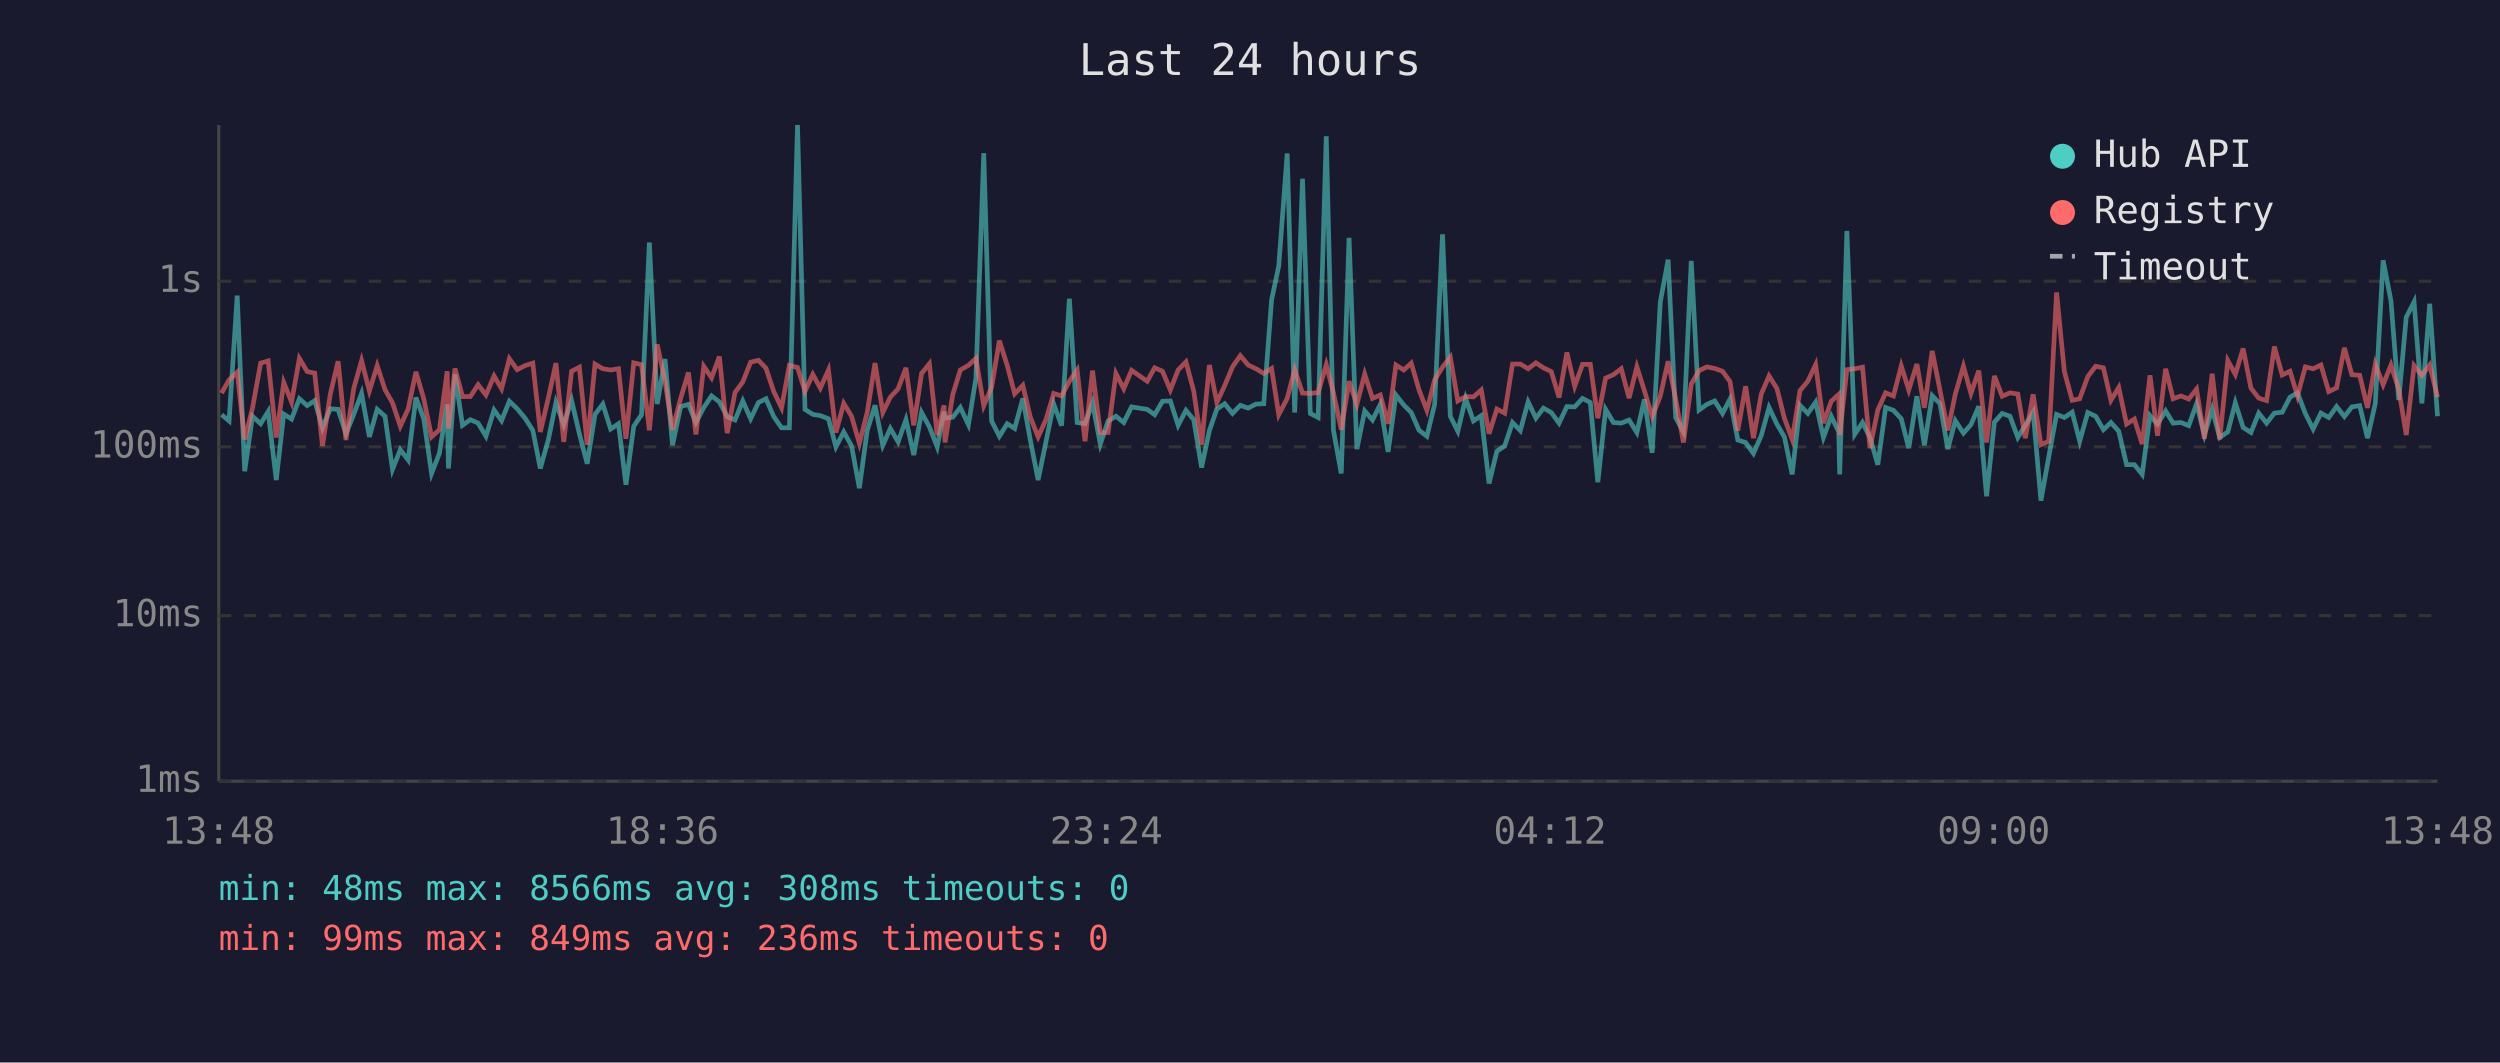
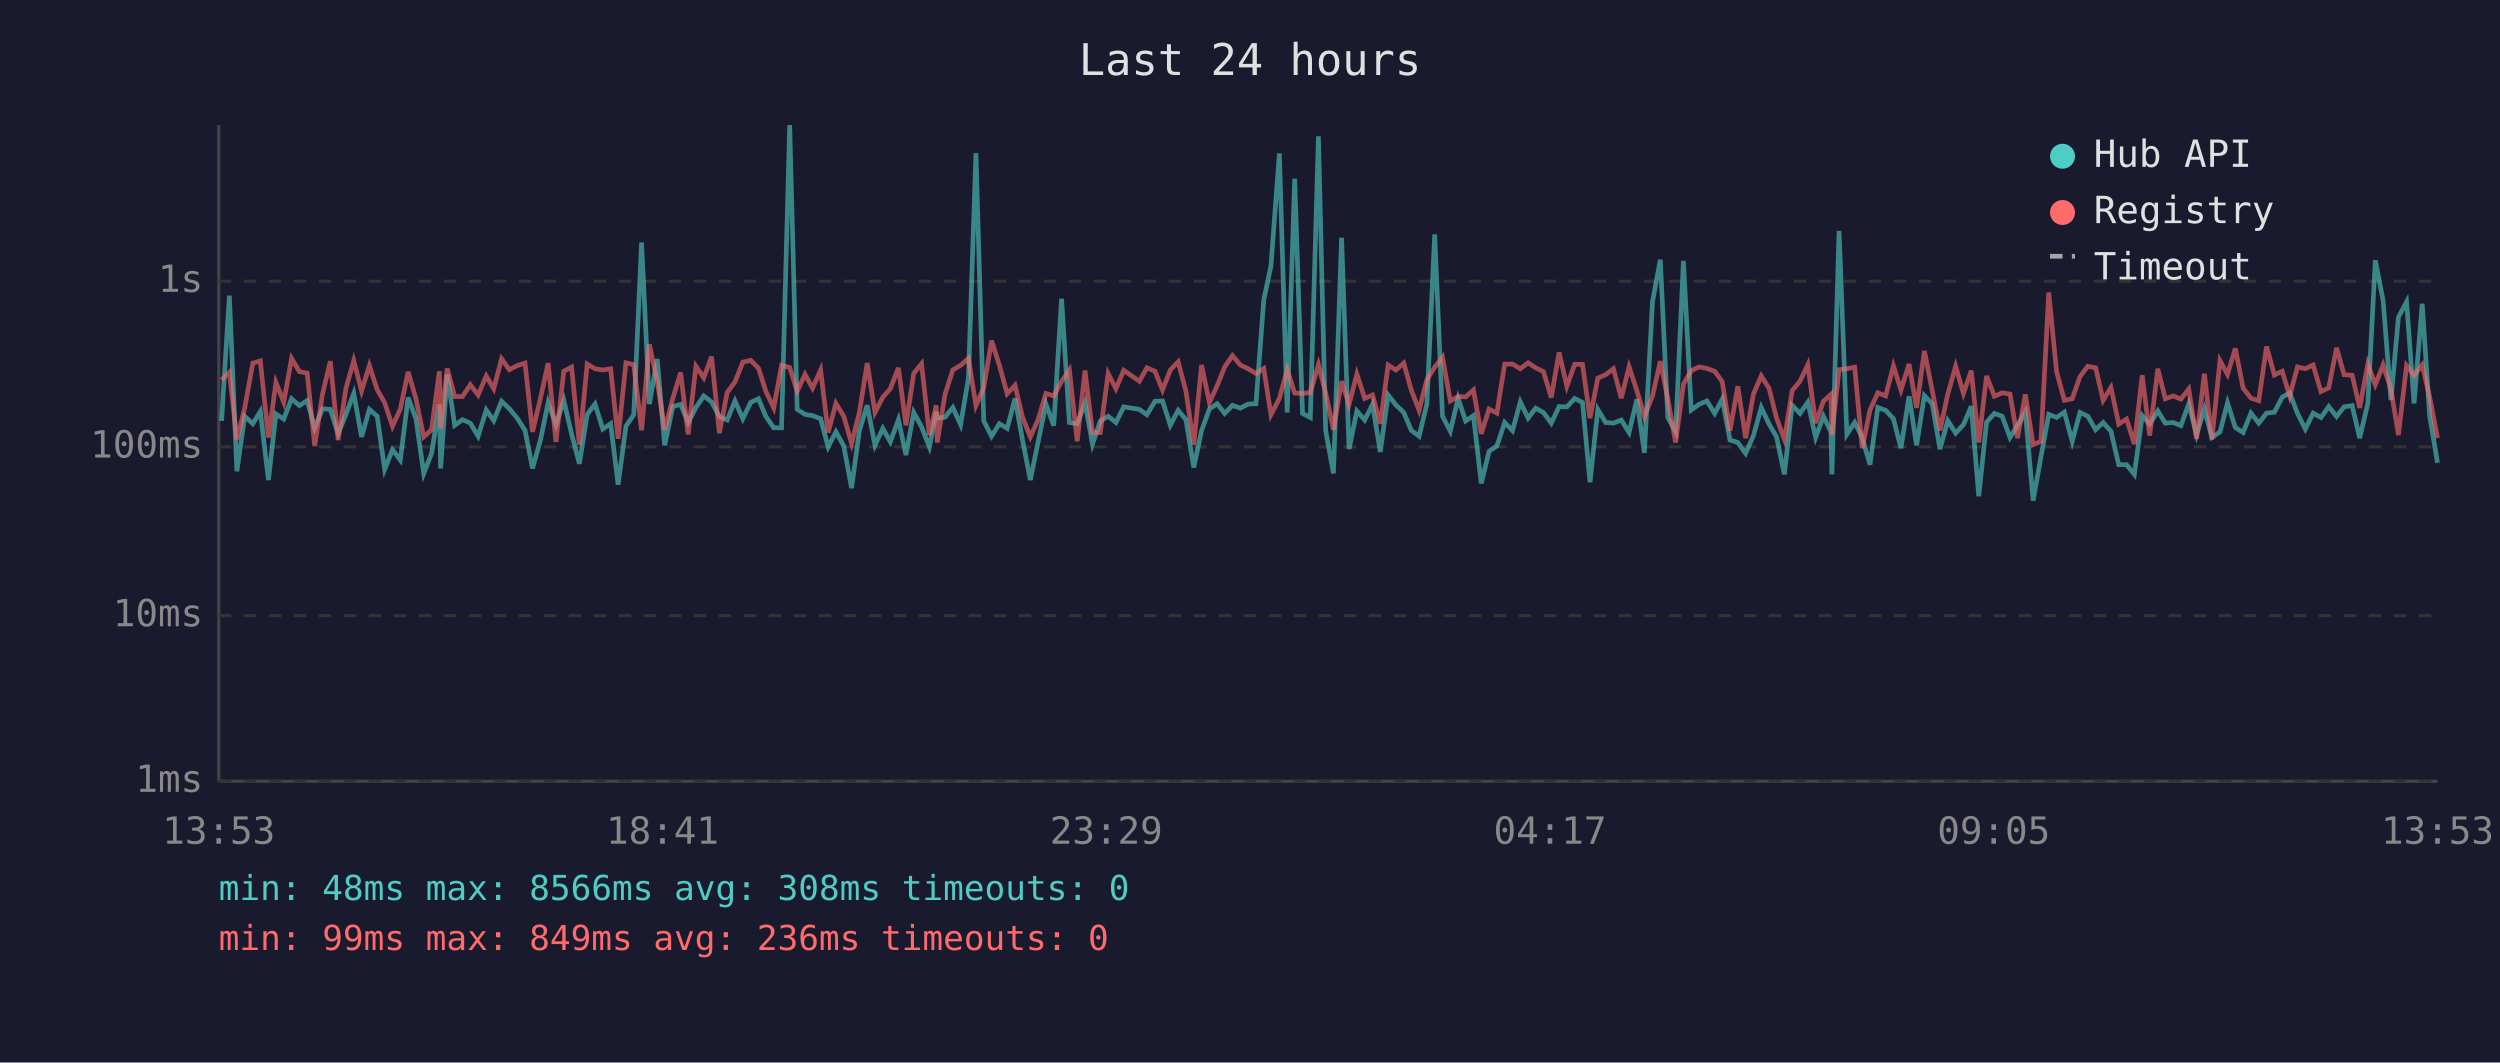
<svg xmlns="http://www.w3.org/2000/svg" viewBox="0 0 800 340" font-family="monospace" font-size="12">
  <rect width="800" height="340" fill="#1a1a2e" />
  <text x="400" y="24" fill="#e0e0e0" font-size="14" text-anchor="middle">Last 24 hours</text>
  <line x1="70" y1="40" x2="70" y2="250" stroke="#444" stroke-width="1" />
  <line x1="70" y1="250" x2="780" y2="250" stroke="#444" stroke-width="1" />
  <line x1="70" y1="250" x2="780" y2="250" stroke="#333" stroke-width="1" stroke-dasharray="4" />
  <text x="65" y="250" fill="#888" text-anchor="end" dominant-baseline="middle">1ms</text>
  <line x1="70" y1="197" x2="780" y2="197" stroke="#333" stroke-width="1" stroke-dasharray="4" />
  <text x="65" y="197" fill="#888" text-anchor="end" dominant-baseline="middle">10ms</text>
  <line x1="70" y1="143" x2="780" y2="143" stroke="#333" stroke-width="1" stroke-dasharray="4" />
  <text x="65" y="143" fill="#888" text-anchor="end" dominant-baseline="middle">100ms</text>
  <line x1="70" y1="90" x2="780" y2="90" stroke="#333" stroke-width="1" stroke-dasharray="4" />
  <text x="65" y="90" fill="#888" text-anchor="end" dominant-baseline="middle">1s</text>
-   <text x="70" y="270" fill="#888" text-anchor="middle">13:48</text>
-   <text x="212" y="270" fill="#888" text-anchor="middle">18:36</text>
-   <text x="354" y="270" fill="#888" text-anchor="middle">23:24</text>
-   <text x="496" y="270" fill="#888" text-anchor="middle">04:12</text>
-   <text x="638" y="270" fill="#888" text-anchor="middle">09:00</text>
-   <text x="780" y="270" fill="#888" text-anchor="middle">13:48</text>
-   <polyline points="70.9,132.7 73.3,134.7 75.9,94.6 78.3,150.8 80.8,133.2 83.4,135.6 85.8,131.7 88.4,153.6 90.8,132.5 93.3,134.1 95.8,127.6 98.3,129.8 100.7,128.2 103.2,136.9 105.7,130.8 108.2,131.0 110.7,138.8 113.2,132.6 115.7,125.9 118.2,139.8 120.7,131.0 123.2,133.2 125.6,150.2 128.1,143.9 130.6,147.2 133.1,127.2 135.6,134.0 138.1,151.5 140.6,145.1 143.1,129.4 143.5,149.9 145.6,119.8 148.0,136.1 150.5,134.3 153.0,135.4 155.5,139.6 158.1,131.2 160.5,134.6 163.0,128.4 165.5,130.8 168.0,133.8 170.5,137.7 172.9,149.9 175.5,140.6 177.9,128.8 180.4,135.9 182.9,128.1 185.4,138.8 187.9,148.4 190.4,132.6 192.9,129.3 195.4,137.3 197.9,135.6 200.3,155.1 202.8,136.4 205.3,132.7 207.8,77.6 210.3,129.3 212.8,114.9 215.2,142.5 217.8,130.1 220.3,129.4 222.7,135.2 225.2,130.4 227.7,126.7 230.2,128.6 232.7,133.3 235.2,134.4 237.7,128.3 240.2,134.0 242.7,128.8 245.1,127.6 247.6,133.3 250.1,136.9 252.6,136.9 255.2,40.0 257.6,131.0 260.1,132.6 262.5,133.0 265.1,134.0 267.5,143.0 270.0,138.2 272.5,142.7 275.0,156.2 277.5,137.8 280.0,129.7 282.5,142.5 284.9,137.1 287.4,141.4 289.9,134.3 292.4,145.6 294.9,132.0 297.4,136.6 299.9,143.0 302.1,131.7 302.4,133.8 304.9,133.5 307.3,130.4 309.9,135.9 312.3,121.0 314.8,49.0 317.3,134.7 319.8,139.6 322.3,135.6 324.7,137.1 327.3,127.5 329.7,140.8 332.2,153.6 334.7,141.4 337.2,129.3 339.7,136.2 342.2,95.6 344.7,135.2 347.2,135.6 349.6,128.9 352.1,142.1 354.6,134.7 357.1,133.2 359.6,135.2 362.1,130.2 367.1,131.0 369.5,132.7 372.0,128.4 374.5,128.3 377.0,136.1 379.5,131.3 382.0,134.3 384.5,149.6 387.0,137.8 389.4,130.9 391.9,129.2 394.4,132.3 396.9,129.7 399.4,130.6 401.9,129.3 404.4,129.2 406.9,96.0 409.2,85.1 411.9,49.1 414.3,132.0 416.8,57.2 419.3,132.3 421.8,133.6 424.4,43.6 426.7,137.7 429.2,151.5 431.7,76.1 434.2,143.7 436.7,131.5 439.2,134.4 441.7,129.4 444.2,144.6 446.7,126.4 449.2,129.6 451.6,132.0 454.1,137.7 456.6,139.6 459.1,129.3 461.6,75.0 464.1,133.2 466.5,138.0 469.0,127.5 471.5,134.7 474.0,133.0 476.5,154.7 479.0,144.4 481.5,142.7 484.0,135.2 486.5,137.8 489.0,128.6 491.5,133.8 493.9,130.6 496.4,132.0 498.9,135.4 501.4,130.1 503.9,130.2 506.4,127.5 508.9,128.8 511.3,154.3 513.8,131.0 516.3,135.2 518.8,135.4 521.3,134.4 523.8,138.4 526.2,127.8 528.7,144.9 531.3,96.6 533.8,83.1 536.2,133.6 538.7,138.2 541.2,83.5 543.7,131.2 546.2,129.4 548.7,128.3 551.2,132.3 553.6,127.7 556.1,140.8 558.6,141.6 561.1,145.1 563.6,139.4 566.1,130.4 568.6,135.7 571.0,139.8 573.5,151.8 576.0,129.7 578.5,132.3 581.0,128.7 583.5,140.0 586.0,133.2 588.4,138.2 588.7,151.8 591.0,73.9 593.5,139.0 596.0,135.2 598.4,140.0 600.9,148.7 603.4,130.4 605.9,131.3 608.4,134.0 610.8,143.4 613.4,126.8 615.8,142.5 618.3,126.6 620.8,129.2 623.3,143.7 625.7,134.6 628.3,138.6 630.7,135.9 633.2,130.0 635.7,158.8 638.2,135.1 640.7,132.3 643.2,133.2 645.7,140.0 648.1,136.1 650.6,131.9 653.1,160.2 655.6,146.2 658.1,132.6 660.6,133.6 663.1,131.9 665.5,141.2 668.1,132.0 670.6,133.2 673.1,137.5 675.5,135.2 678.0,138.0 680.5,148.7 683.0,148.7 685.5,151.8 688.0,133.0 690.4,135.7 693.0,131.5 695.4,135.4 697.9,135.2 700.4,136.2 702.9,129.2 705.4,139.2 707.9,130.9 710.3,140.0 712.9,138.2 715.3,128.9 717.8,136.8 720.3,138.4 722.8,132.2 725.3,135.4 727.8,132.2 730.3,131.9 732.8,127.1 735.2,125.7 737.7,132.3 740.2,137.3 742.7,132.2 745.2,133.6 747.7,130.1 750.2,133.3 752.6,130.2 755.1,129.8 757.6,140.2 760.1,129.1 762.6,83.3 765.1,96.2 767.6,128.0 770.0,101.5 772.5,96.6 775.0,129.1 777.5,97.2 780.0,133.2" fill="none" stroke="#4ecdc4" stroke-width="1.5" opacity="0.6" />
-   <polyline points="70.9,125.8 73.3,121.6 75.9,119.1 78.3,140.6 80.8,130.6 83.4,116.2 85.8,115.5 88.4,140.0 90.8,122.4 93.3,128.7 95.8,114.7 98.3,118.9 100.7,119.4 103.2,142.7 105.7,126.1 108.2,115.6 110.7,140.8 113.2,124.3 115.7,115.4 118.2,125.1 120.7,117.0 123.2,124.7 125.6,128.9 128.1,136.4 130.6,130.9 133.1,119.0 135.6,127.6 138.1,139.8 140.6,137.5 143.1,118.8 143.5,137.1 145.6,117.9 148.0,126.9 150.5,126.9 153.0,123.1 155.5,126.4 158.1,120.3 160.5,124.4 163.0,114.8 165.5,118.3 168.0,117.0 170.5,116.2 172.9,138.2 175.5,127.2 177.9,116.2 180.4,141.4 182.9,118.8 185.4,117.5 187.9,142.3 190.4,116.5 192.9,118.0 195.4,118.4 197.9,118.0 200.3,140.4 202.8,116.1 205.3,116.7 207.8,137.7 210.3,110.2 212.8,122.0 215.2,137.5 217.8,127.5 220.3,119.2 222.7,139.0 225.2,117.2 227.7,120.9 230.2,114.1 232.7,138.6 235.2,125.6 237.7,122.2 240.2,115.9 242.7,115.3 245.1,117.8 247.6,125.3 250.1,130.5 252.6,116.9 255.2,117.6 257.6,125.2 260.1,119.8 262.5,124.2 265.1,118.4 267.5,138.4 270.0,129.1 272.5,133.2 275.0,141.9 277.5,132.0 280.0,116.2 282.5,132.0 284.9,127.1 287.4,124.4 289.9,117.7 292.4,136.1 294.9,119.5 297.4,116.4 299.9,139.2 302.1,129.7 302.4,141.6 304.9,126.2 307.3,118.4 309.9,116.9 312.3,114.7 314.8,129.8 317.3,124.0 319.8,109.0 322.3,116.9 324.7,126.0 327.3,123.3 329.7,133.5 332.2,139.8 334.7,134.3 337.2,125.9 339.7,126.7 342.2,122.0 344.7,118.4 347.2,141.2 349.6,118.6 352.1,138.4 354.6,138.4 357.1,119.5 359.6,124.4 362.1,118.5 367.1,122.0 369.5,117.7 372.0,118.8 374.5,124.8 377.0,118.4 379.5,115.8 382.0,125.2 384.5,142.3 387.0,116.8 389.4,128.8 391.9,123.4 394.4,117.4 396.9,113.8 399.4,116.8 401.9,118.0 404.4,119.5 406.9,117.9 409.2,132.7 411.9,127.5 414.3,118.3 416.8,125.8 419.3,125.9 421.8,125.6 424.4,116.7 426.7,125.7 429.2,137.5 431.7,122.0 434.2,129.4 436.7,119.7 439.2,127.5 441.7,126.4 444.2,135.6 446.7,116.8 449.2,118.4 451.6,116.2 454.1,124.8 456.6,131.3 459.1,121.5 461.6,117.5 464.1,114.3 466.5,128.3 469.0,126.9 471.5,127.0 474.0,124.8 476.5,138.8 479.0,130.9 481.5,132.2 484.0,116.5 486.5,116.5 489.0,118.0 491.5,116.1 493.9,117.7 496.4,118.9 498.9,127.2 501.4,112.8 503.9,123.6 506.4,116.6 508.9,116.6 511.3,133.8 513.8,121.0 516.3,119.9 518.8,118.0 521.3,127.4 523.8,117.4 526.2,125.0 528.7,133.3 531.3,126.7 533.8,115.6 536.2,127.7 538.7,141.6 541.2,122.9 543.7,118.6 546.2,117.4 548.7,117.9 551.2,118.8 553.6,122.1 556.1,137.8 558.6,123.6 561.1,140.2 563.6,126.1 566.1,120.3 568.6,124.3 571.0,133.8 573.5,140.6 576.0,125.0 578.5,122.0 581.0,116.7 583.5,135.4 586.0,128.4 588.4,126.2 588.7,139.2 591.0,118.3 593.5,118.0 596.0,117.5 598.4,143.4 600.9,131.2 603.4,125.7 605.9,126.7 608.4,117.1 610.8,124.8 613.4,116.5 615.8,130.5 618.3,112.3 620.8,124.9 623.3,137.7 625.7,126.1 628.3,117.2 630.7,125.9 633.2,118.6 635.7,141.6 638.2,120.3 640.7,126.8 643.2,125.7 645.7,126.1 648.1,140.2 650.6,126.2 653.1,142.3 655.6,141.2 658.1,93.6 660.6,118.9 663.1,128.1 665.5,127.6 668.1,120.5 670.6,117.2 673.1,117.7 675.5,128.1 678.0,124.0 680.5,135.7 683.0,134.1 685.5,142.1 688.0,120.1 690.4,139.4 693.0,118.0 695.4,127.6 697.9,126.7 700.4,127.7 702.9,124.5 705.4,140.4 707.9,119.6 710.3,140.6 712.9,115.4 715.3,119.8 717.8,111.5 720.3,124.2 722.8,127.4 725.3,128.2 727.8,110.9 730.3,120.0 732.8,118.8 735.2,126.7 737.7,117.4 740.2,118.0 742.7,116.8 745.2,125.3 747.7,124.1 750.2,111.3 752.6,119.9 755.1,120.1 757.6,130.5 760.1,116.5 762.6,123.1 765.1,116.8 767.6,124.5 770.0,139.2 772.5,117.0 775.0,120.1 777.5,116.8 780.0,127.1" fill="none" stroke="#ff6b6b" stroke-width="1.5" opacity="0.6" />
+   <text x="70" y="270" fill="#888" text-anchor="middle">13:53</text>
+   <text x="212" y="270" fill="#888" text-anchor="middle">18:41</text>
+   <text x="354" y="270" fill="#888" text-anchor="middle">23:29</text>
+   <text x="496" y="270" fill="#888" text-anchor="middle">04:17</text>
+   <text x="638" y="270" fill="#888" text-anchor="middle">09:05</text>
+   <text x="780" y="270" fill="#888" text-anchor="middle">13:53</text>
+   <polyline points="70.9,134.7 73.4,94.6 75.8,150.8 78.3,133.2 80.9,135.6 83.3,131.7 85.9,153.6 88.3,132.5 90.8,134.1 93.3,127.6 95.8,129.8 98.3,128.2 100.7,136.9 103.2,130.8 105.7,131.0 108.2,138.8 110.7,132.6 113.2,125.9 115.7,139.8 118.2,131.0 120.7,133.2 123.1,150.2 125.6,143.9 128.1,147.2 130.6,127.2 133.1,134.0 135.6,151.5 138.1,145.1 140.6,129.4 141.0,149.9 143.1,119.8 145.5,136.1 148.0,134.3 150.5,135.4 153.0,139.6 155.6,131.2 158.0,134.6 160.5,128.4 163.0,130.8 165.5,133.8 168.0,137.7 170.4,149.9 173.0,140.6 175.4,128.8 177.9,135.9 180.4,128.1 182.9,138.8 185.4,148.4 187.9,132.6 190.4,129.3 192.9,137.3 195.4,135.6 197.8,155.1 200.3,136.4 202.8,132.7 205.3,77.6 207.8,129.3 210.3,114.9 212.7,142.5 215.3,130.1 217.8,129.4 220.2,135.2 222.7,130.4 225.2,126.7 227.7,128.6 230.2,133.3 232.7,134.4 235.2,128.3 237.7,134.0 240.2,128.8 242.7,127.6 245.1,133.3 247.6,136.9 250.1,136.9 252.7,40.0 255.1,131.0 257.6,132.6 260.0,133.0 262.6,134.0 265.0,143.0 267.5,138.2 270.0,142.7 272.5,156.2 275.0,137.8 277.5,129.7 280.0,142.5 282.5,137.1 284.9,141.4 287.5,134.3 289.9,145.6 292.4,132.0 294.9,136.6 297.4,143.0 299.6,131.7 299.9,133.8 302.4,133.5 304.9,130.4 307.4,135.9 309.9,121.0 312.3,49.0 314.8,134.7 317.3,139.6 319.8,135.6 322.3,137.1 324.8,127.5 327.2,140.8 329.7,153.6 332.2,141.4 334.7,129.3 337.2,136.2 339.7,95.6 342.2,135.2 344.7,135.6 347.2,128.9 349.6,142.1 352.1,134.7 354.6,133.2 357.1,135.2 359.6,130.2 364.6,131.0 367.0,132.7 369.6,128.4 372.0,128.3 374.5,136.1 377.0,131.3 379.5,134.3 382.0,149.6 384.5,137.8 387.0,130.9 389.5,129.2 391.9,132.3 394.4,129.7 396.9,130.6 399.4,129.3 401.9,129.2 404.4,96.0 406.7,85.1 409.4,49.1 411.9,132.0 414.3,57.2 416.8,132.3 419.3,133.6 421.9,43.6 424.2,137.7 426.7,151.5 429.3,76.1 431.7,143.7 434.2,131.5 436.7,134.4 439.2,129.4 441.7,144.6 444.2,126.4 446.7,129.6 449.2,132.0 451.6,137.7 454.1,139.6 456.6,129.3 459.1,75.0 461.6,133.2 464.1,138.0 466.6,127.5 469.0,134.7 471.5,133.0 474.0,154.7 476.5,144.4 479.0,142.7 481.5,135.2 484.0,137.8 486.5,128.6 489.0,133.8 491.4,130.6 493.9,132.0 496.4,135.4 498.9,130.1 501.4,130.2 503.9,127.5 506.4,128.8 508.8,154.3 511.3,131.0 513.8,135.2 516.3,135.4 518.8,134.4 521.3,138.4 523.8,127.8 526.2,144.9 528.8,96.6 531.3,83.1 533.7,133.6 536.2,138.2 538.7,83.5 541.2,131.2 543.7,129.4 546.2,128.3 548.7,132.3 551.1,127.7 553.6,140.8 556.1,141.6 558.6,145.1 561.1,139.4 563.6,130.4 566.1,135.7 568.5,139.8 571.0,151.8 573.5,129.7 576.0,132.3 578.5,128.7 581.0,140.0 583.5,133.2 585.9,138.2 586.2,151.8 588.5,73.9 591.0,139.0 593.5,135.2 595.9,140.0 598.4,148.7 600.9,130.4 603.4,131.3 605.9,134.0 608.3,143.4 610.9,126.8 613.3,142.5 615.8,126.6 618.3,129.2 620.8,143.7 623.3,134.6 625.8,138.6 628.3,135.9 630.8,130.0 633.2,158.8 635.7,135.1 638.2,132.3 640.7,133.2 643.2,140.0 645.6,136.1 648.1,131.9 650.6,160.2 653.1,146.2 655.6,132.6 658.1,133.6 660.6,131.9 663.1,141.2 665.6,132.0 668.1,133.2 670.6,137.5 673.0,135.2 675.5,138.0 678.0,148.7 680.5,148.7 683.0,151.8 685.5,133.0 687.9,135.7 690.5,131.5 692.9,135.4 695.4,135.2 697.9,136.2 700.4,129.2 702.9,139.2 705.4,130.9 707.8,140.0 710.4,138.2 712.8,128.9 715.3,136.8 717.8,138.4 720.3,132.2 722.8,135.4 725.3,132.2 727.8,131.9 730.3,127.1 732.7,125.7 735.2,132.3 737.7,137.3 740.2,132.2 742.7,133.6 745.2,130.1 747.7,133.3 750.1,130.2 752.7,129.8 755.1,140.2 757.7,129.1 760.1,83.3 762.6,96.2 765.1,128.0 767.5,101.5 770.1,96.6 772.5,129.1 775.1,97.2 777.5,133.2 780.0,148.1" fill="none" stroke="#4ecdc4" stroke-width="1.5" opacity="0.6" />
+   <polyline points="70.9,121.6 73.4,119.1 75.8,140.6 78.3,130.6 80.9,116.2 83.3,115.5 85.9,140.0 88.3,122.4 90.8,128.7 93.3,114.7 95.8,118.9 98.3,119.4 100.7,142.7 103.2,126.1 105.7,115.6 108.2,140.8 110.7,124.3 113.2,115.4 115.7,125.1 118.2,117.0 120.7,124.7 123.1,128.9 125.6,136.4 128.1,130.9 130.6,119.0 133.1,127.6 135.6,139.8 138.1,137.5 140.6,118.8 141.0,137.1 143.1,117.9 145.5,126.9 148.0,126.9 150.5,123.1 153.0,126.4 155.6,120.3 158.0,124.4 160.5,114.8 163.0,118.3 165.5,117.0 168.0,116.2 170.4,138.2 173.0,127.2 175.4,116.2 177.9,141.4 180.4,118.8 182.9,117.5 185.4,142.3 187.9,116.5 190.4,118.0 192.9,118.4 195.4,118.0 197.8,140.4 200.3,116.1 202.8,116.7 205.3,137.7 207.8,110.2 210.3,122.0 212.7,137.5 215.3,127.5 217.8,119.2 220.2,139.0 222.7,117.2 225.2,120.9 227.7,114.1 230.2,138.6 232.7,125.6 235.2,122.2 237.7,115.9 240.2,115.3 242.7,117.8 245.1,125.3 247.6,130.5 250.1,116.9 252.7,117.6 255.1,125.2 257.6,119.8 260.0,124.2 262.6,118.4 265.0,138.4 267.5,129.1 270.0,133.2 272.5,141.9 275.0,132.0 277.5,116.2 280.0,132.0 282.5,127.1 284.9,124.4 287.5,117.7 289.9,136.1 292.4,119.5 294.9,116.4 297.4,139.2 299.6,129.7 299.9,141.6 302.4,126.2 304.9,118.4 307.4,116.9 309.9,114.7 312.3,129.8 314.8,124.0 317.3,109.0 319.8,116.9 322.3,126.0 324.8,123.3 327.2,133.5 329.7,139.8 332.2,134.3 334.7,125.9 337.2,126.7 339.7,122.0 342.2,118.4 344.7,141.2 347.2,118.6 349.6,138.4 352.1,138.4 354.6,119.5 357.1,124.4 359.6,118.5 364.6,122.0 367.0,117.7 369.6,118.8 372.0,124.8 374.5,118.4 377.0,115.8 379.5,125.2 382.0,142.3 384.5,116.8 387.0,128.8 389.5,123.4 391.9,117.4 394.4,113.8 396.9,116.8 399.4,118.0 401.9,119.5 404.4,117.9 406.7,132.7 409.4,127.5 411.9,118.3 414.3,125.8 416.8,125.9 419.3,125.6 421.9,116.7 424.2,125.7 426.7,137.5 429.3,122.0 431.7,129.4 434.2,119.7 436.7,127.5 439.2,126.4 441.7,135.6 444.2,116.8 446.7,118.4 449.2,116.2 451.6,124.8 454.1,131.3 456.6,121.5 459.1,117.5 461.6,114.3 464.1,128.3 466.6,126.9 469.0,127.0 471.5,124.8 474.0,138.8 476.5,130.9 479.0,132.2 481.5,116.5 484.0,116.5 486.5,118.0 489.0,116.1 491.4,117.7 493.9,118.9 496.4,127.2 498.9,112.8 501.4,123.6 503.9,116.6 506.4,116.6 508.8,133.8 511.3,121.0 513.8,119.9 516.3,118.0 518.8,127.4 521.3,117.4 523.8,125.0 526.2,133.3 528.8,126.7 531.3,115.6 533.7,127.7 536.2,141.6 538.7,122.9 541.2,118.6 543.7,117.4 546.2,117.9 548.7,118.8 551.1,122.1 553.6,137.8 556.1,123.6 558.6,140.2 561.1,126.1 563.6,120.3 566.1,124.3 568.5,133.8 571.0,140.6 573.5,125.0 576.0,122.0 578.5,116.7 581.0,135.4 583.5,128.4 585.9,126.2 586.2,139.2 588.5,118.3 591.0,118.0 593.5,117.5 595.9,143.4 598.4,131.2 600.9,125.7 603.4,126.7 605.9,117.1 608.3,124.8 610.9,116.5 613.3,130.5 615.8,112.3 618.3,124.9 620.8,137.7 623.3,126.1 625.8,117.2 628.3,125.9 630.8,118.6 633.2,141.6 635.7,120.3 638.2,126.8 640.7,125.7 643.2,126.1 645.6,140.2 648.1,126.2 650.6,142.3 653.1,141.2 655.6,93.6 658.1,118.9 660.6,128.1 663.1,127.6 665.6,120.5 668.1,117.2 670.6,117.7 673.0,128.1 675.5,124.0 678.0,135.7 680.5,134.1 683.0,142.1 685.5,120.1 687.9,139.4 690.5,118.0 692.9,127.6 695.4,126.7 697.9,127.7 700.4,124.5 702.9,140.4 705.4,119.6 707.8,140.6 710.4,115.4 712.8,119.8 715.3,111.5 717.8,124.2 720.3,127.4 722.8,128.2 725.3,110.9 727.8,120.0 730.3,118.8 732.7,126.7 735.2,117.4 737.7,118.0 740.2,116.8 742.7,125.3 745.2,124.1 747.7,111.3 750.1,119.9 752.7,120.1 755.1,130.5 757.7,116.5 760.1,123.1 762.6,116.8 765.1,124.5 767.5,139.2 770.1,117.0 772.5,120.1 775.1,116.8 777.5,127.1 780.0,140.2" fill="none" stroke="#ff6b6b" stroke-width="1.5" opacity="0.6" />
  <circle cx="660" cy="50" r="4" fill="#4ecdc4" />
  <text x="670" y="50" fill="#e0e0e0" dominant-baseline="middle">Hub API</text>
  <circle cx="660" cy="68" r="4" fill="#ff6b6b" />
  <text x="670" y="68" fill="#e0e0e0" dominant-baseline="middle">Registry</text>
  <line x1="656" y1="82" x2="664" y2="82" stroke="#e0e0e0" stroke-width="1.5" stroke-dasharray="4,3" opacity="0.7" />
  <text x="670" y="86" fill="#e0e0e0" dominant-baseline="middle">Timeout</text>
  <text x="70" y="288" fill="#4ecdc4" font-size="11">min: 48ms  max: 8566ms  avg: 308ms  timeouts: 0</text>
  <text x="70" y="304" fill="#ff6b6b" font-size="11">min: 99ms  max: 849ms  avg: 236ms  timeouts: 0</text>
</svg>
